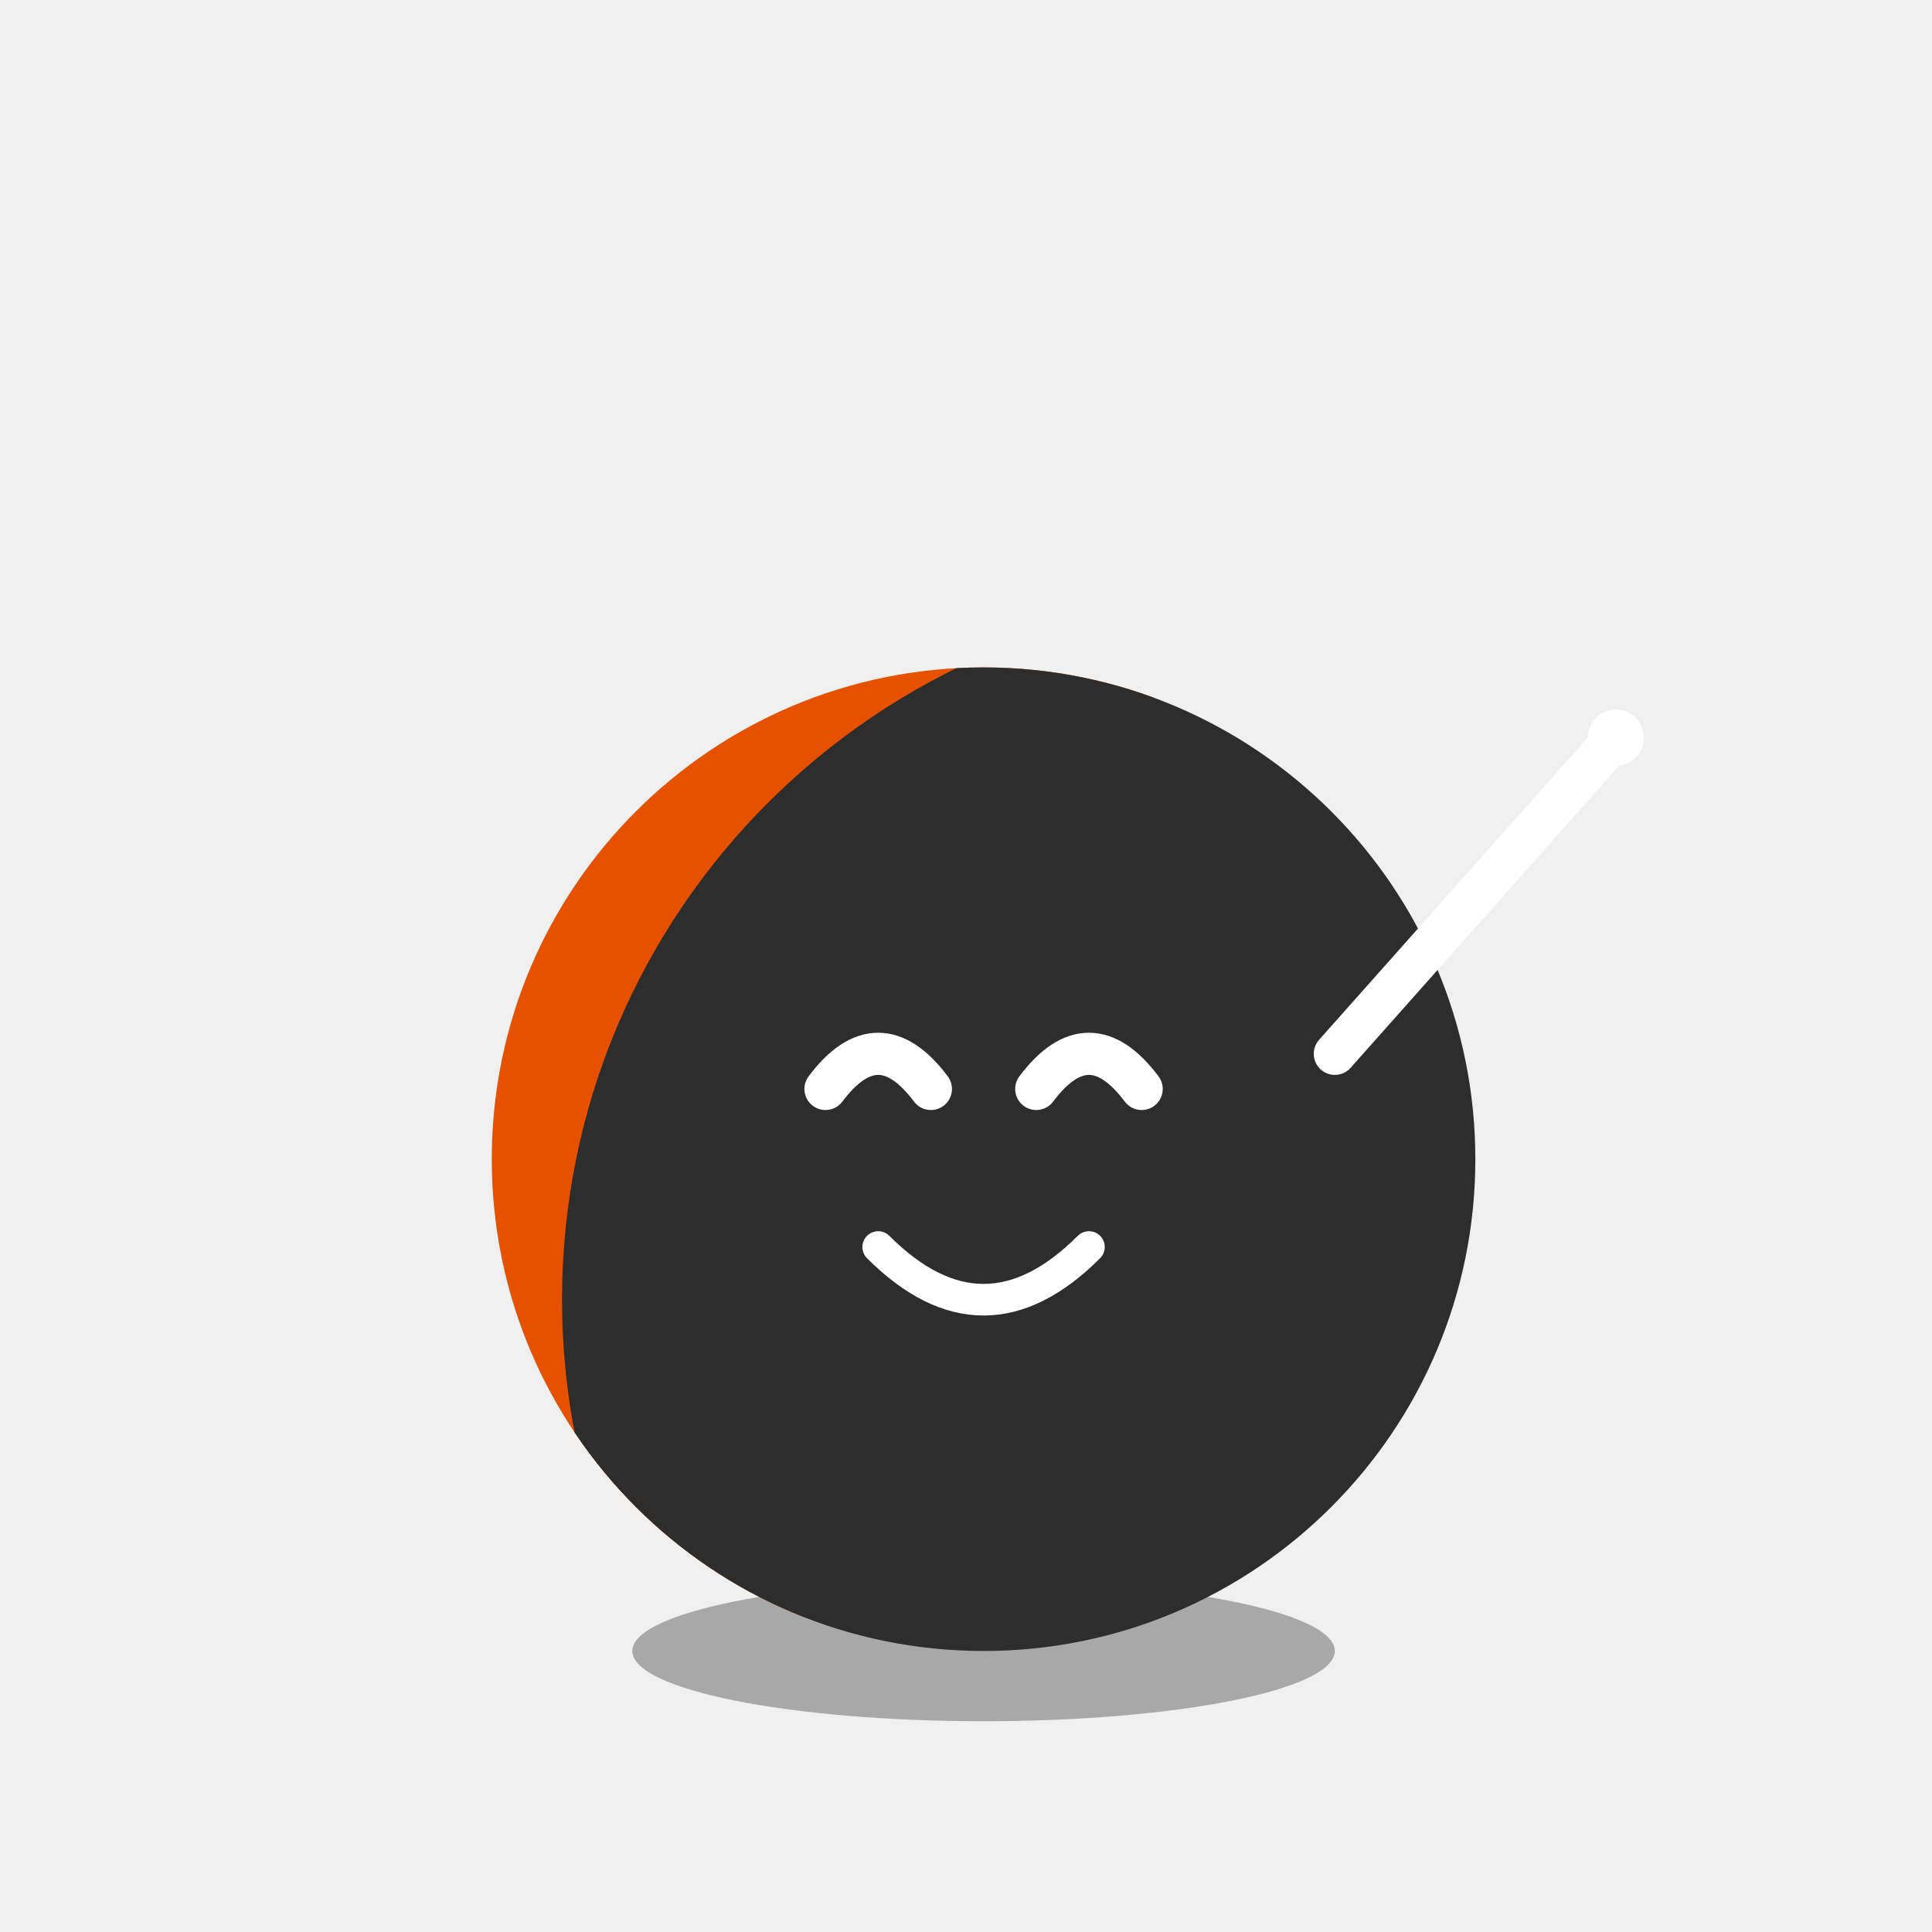
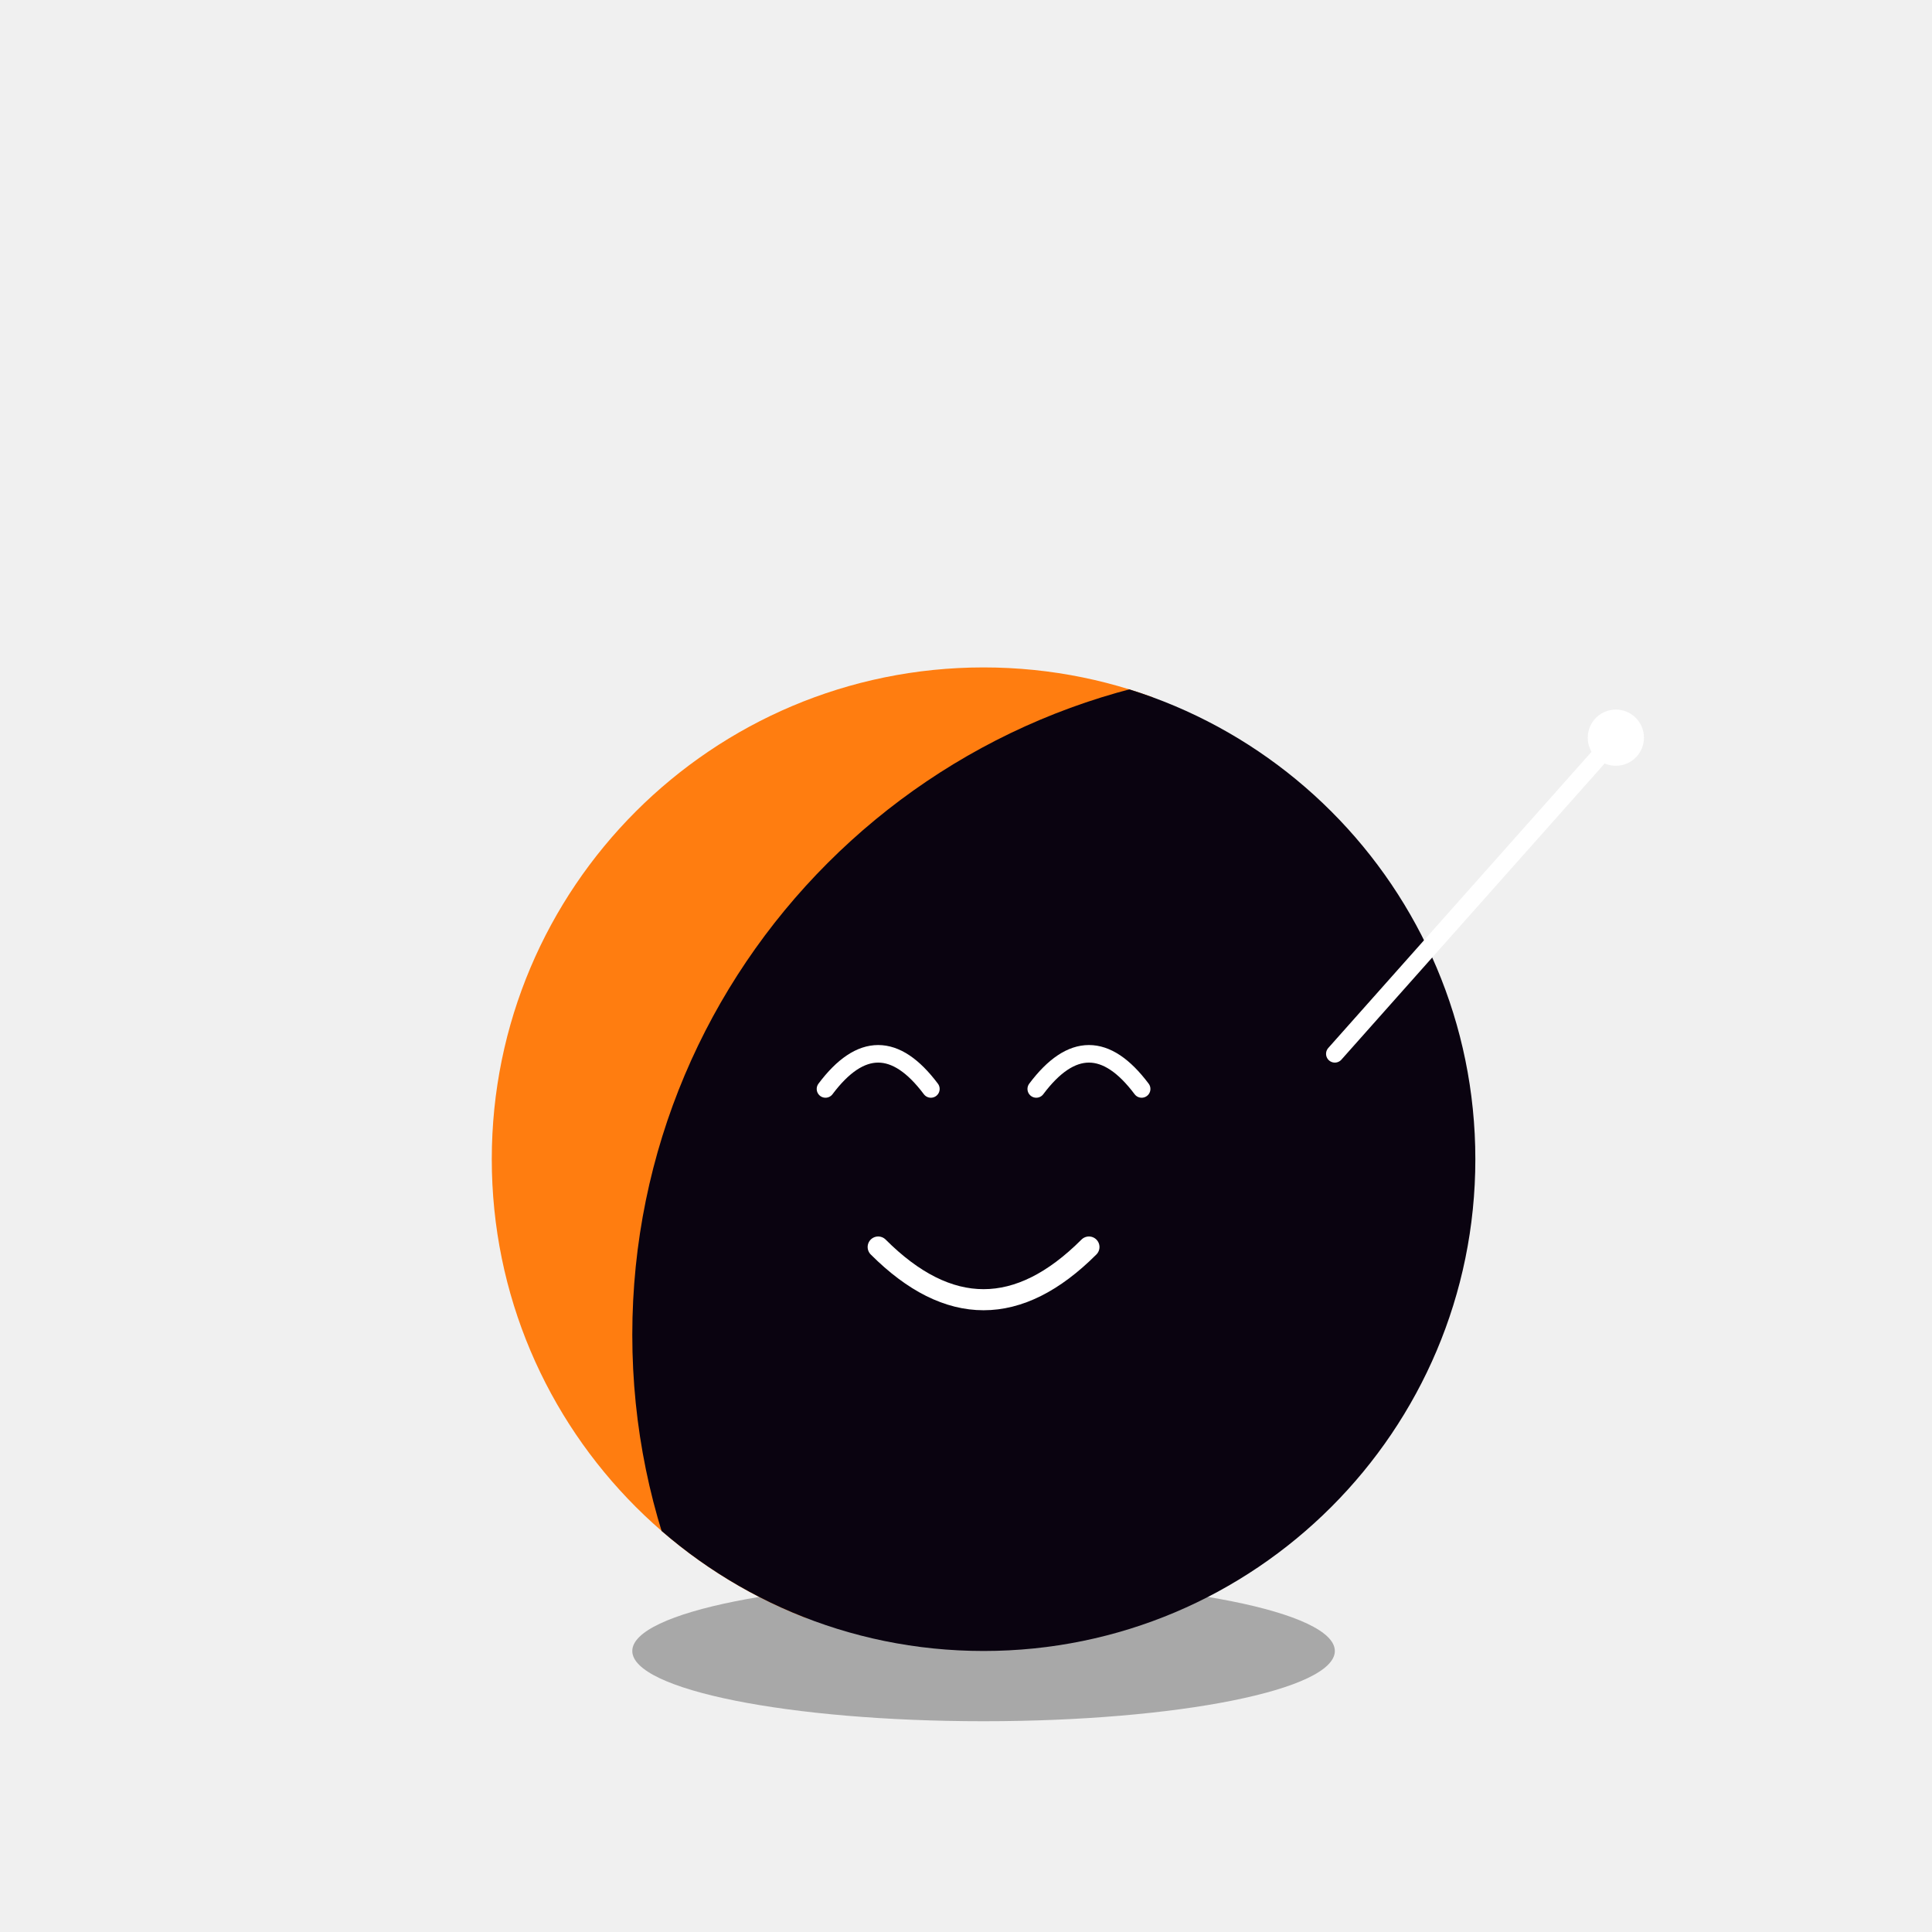
<svg xmlns="http://www.w3.org/2000/svg" viewBox="-20 -25 55 55" width="500" height="500">
  <defs>
    <style>
      .conduct-body {
        transform-origin: 8px 8px;
        animation: conduct-sway 1.5s infinite ease-in-out;
      }

      .baton {
        transform-origin: 20px 5px;
        animation: baton-wave 1.5s infinite ease-in-out;
      }

      .eyes-blink {
        transform-origin: 8px 6px;
        animation: eye-blink 4s infinite ease-in-out;
      }

      #eyes-js, #body-js, #shadow-js {
        transition: transform 0.2s ease-out;
      }
      
      #shadow-js {
        transform-origin: 8px 22px;
      }

      .note { opacity: 0; animation: note-float 2.5s infinite ease-out; }
      .n1 { animation-delay: 0s; }
      .n2 { animation-delay: 0.8s; }
      .n3 { animation-delay: 1.6s; }

      @keyframes conduct-sway {
        0%, 100% { transform: rotate(-4deg); }
        50% { transform: rotate(4deg); }
      }

      @keyframes baton-wave {
        0%, 100% { transform: rotate(-25deg); }
        25% { transform: rotate(15deg); }
        50% { transform: rotate(-15deg); }
        75% { transform: rotate(25deg); }
      }

      @keyframes eye-blink {
        0%, 10%, 100% { transform: scaleY(1); }
        5% { transform: scaleY(0.1); }
      }

      @keyframes note-float {
        0% { transform: translate(0, 0); opacity: 0; }
        15% { opacity: 0.8; }
        100% { transform: translate(4px, -12px); opacity: 0; }
      }
    </style>
    <clipPath id="bodyClip">
      <circle cx="8" cy="8" r="14" />
    </clipPath>
  </defs>
  <g id="shadow-js">
    <ellipse cx="8" cy="22" rx="10" ry="2" fill="#000000" opacity="0.3" />
  </g>
  <g fill="#4ECDC4" opacity="0.7">
    <text class="note n1" x="-7" y="-2" font-size="6">♪</text>
    <text class="note n2" x="22" y="-6" font-size="5">♫</text>
    <text class="note n3" x="-4" y="3" font-size="5">♪</text>
  </g>
  <g id="body-js">
    <g class="conduct-body">
      <g clip-path="url(#bodyClip)">
-         <circle cx="-8" cy="2" r="22" fill="#E65100" />
-         <circle cx="16" cy="12" r="20" fill="#2D2D2D" />
+         <circle cx="-8" cy="2" r="22" fill="#ff7d10" />
+         <circle cx="17" cy="13" r="19" fill="#0a0310" />
      </g>
-       <g id="eyes-js" fill="none" stroke="#FFFFFF" stroke-width="1.2" stroke-linecap="round">
+       <g id="eyes-js" fill="none" stroke="#FFFFFF" stroke-width="0.5" stroke-linecap="round">
        <g class="eyes-blink">
          <path d="M 3.5 6 Q 5 4 6.5 6" />
          <path d="M 9.5 6 Q 11 4 12.5 6" />
        </g>
      </g>
-       <path d="M 5 10.5 Q 8 13.5 11 10.5" stroke="#FFFFFF" stroke-width="0.9" fill="none" stroke-linecap="round" />
+       <path d="M 5 10.5 Q 8 13.5 11 10.5" stroke="#FFFFFF" stroke-width="0.6" fill="none" stroke-linecap="round" />
    </g>
  </g>
  <g class="baton">
-     <line x1="18" y1="5" x2="26" y2="-4" stroke="#FFFFFF" stroke-width="1.2" stroke-linecap="round" />
+     <line x1="18" y1="5" x2="26" y2="-4" stroke="#FFFFFF" stroke-width="0.5" stroke-linecap="round" />
    <circle cx="26" cy="-4" r="0.8" fill="#FFFFFF" />
  </g>
</svg>
